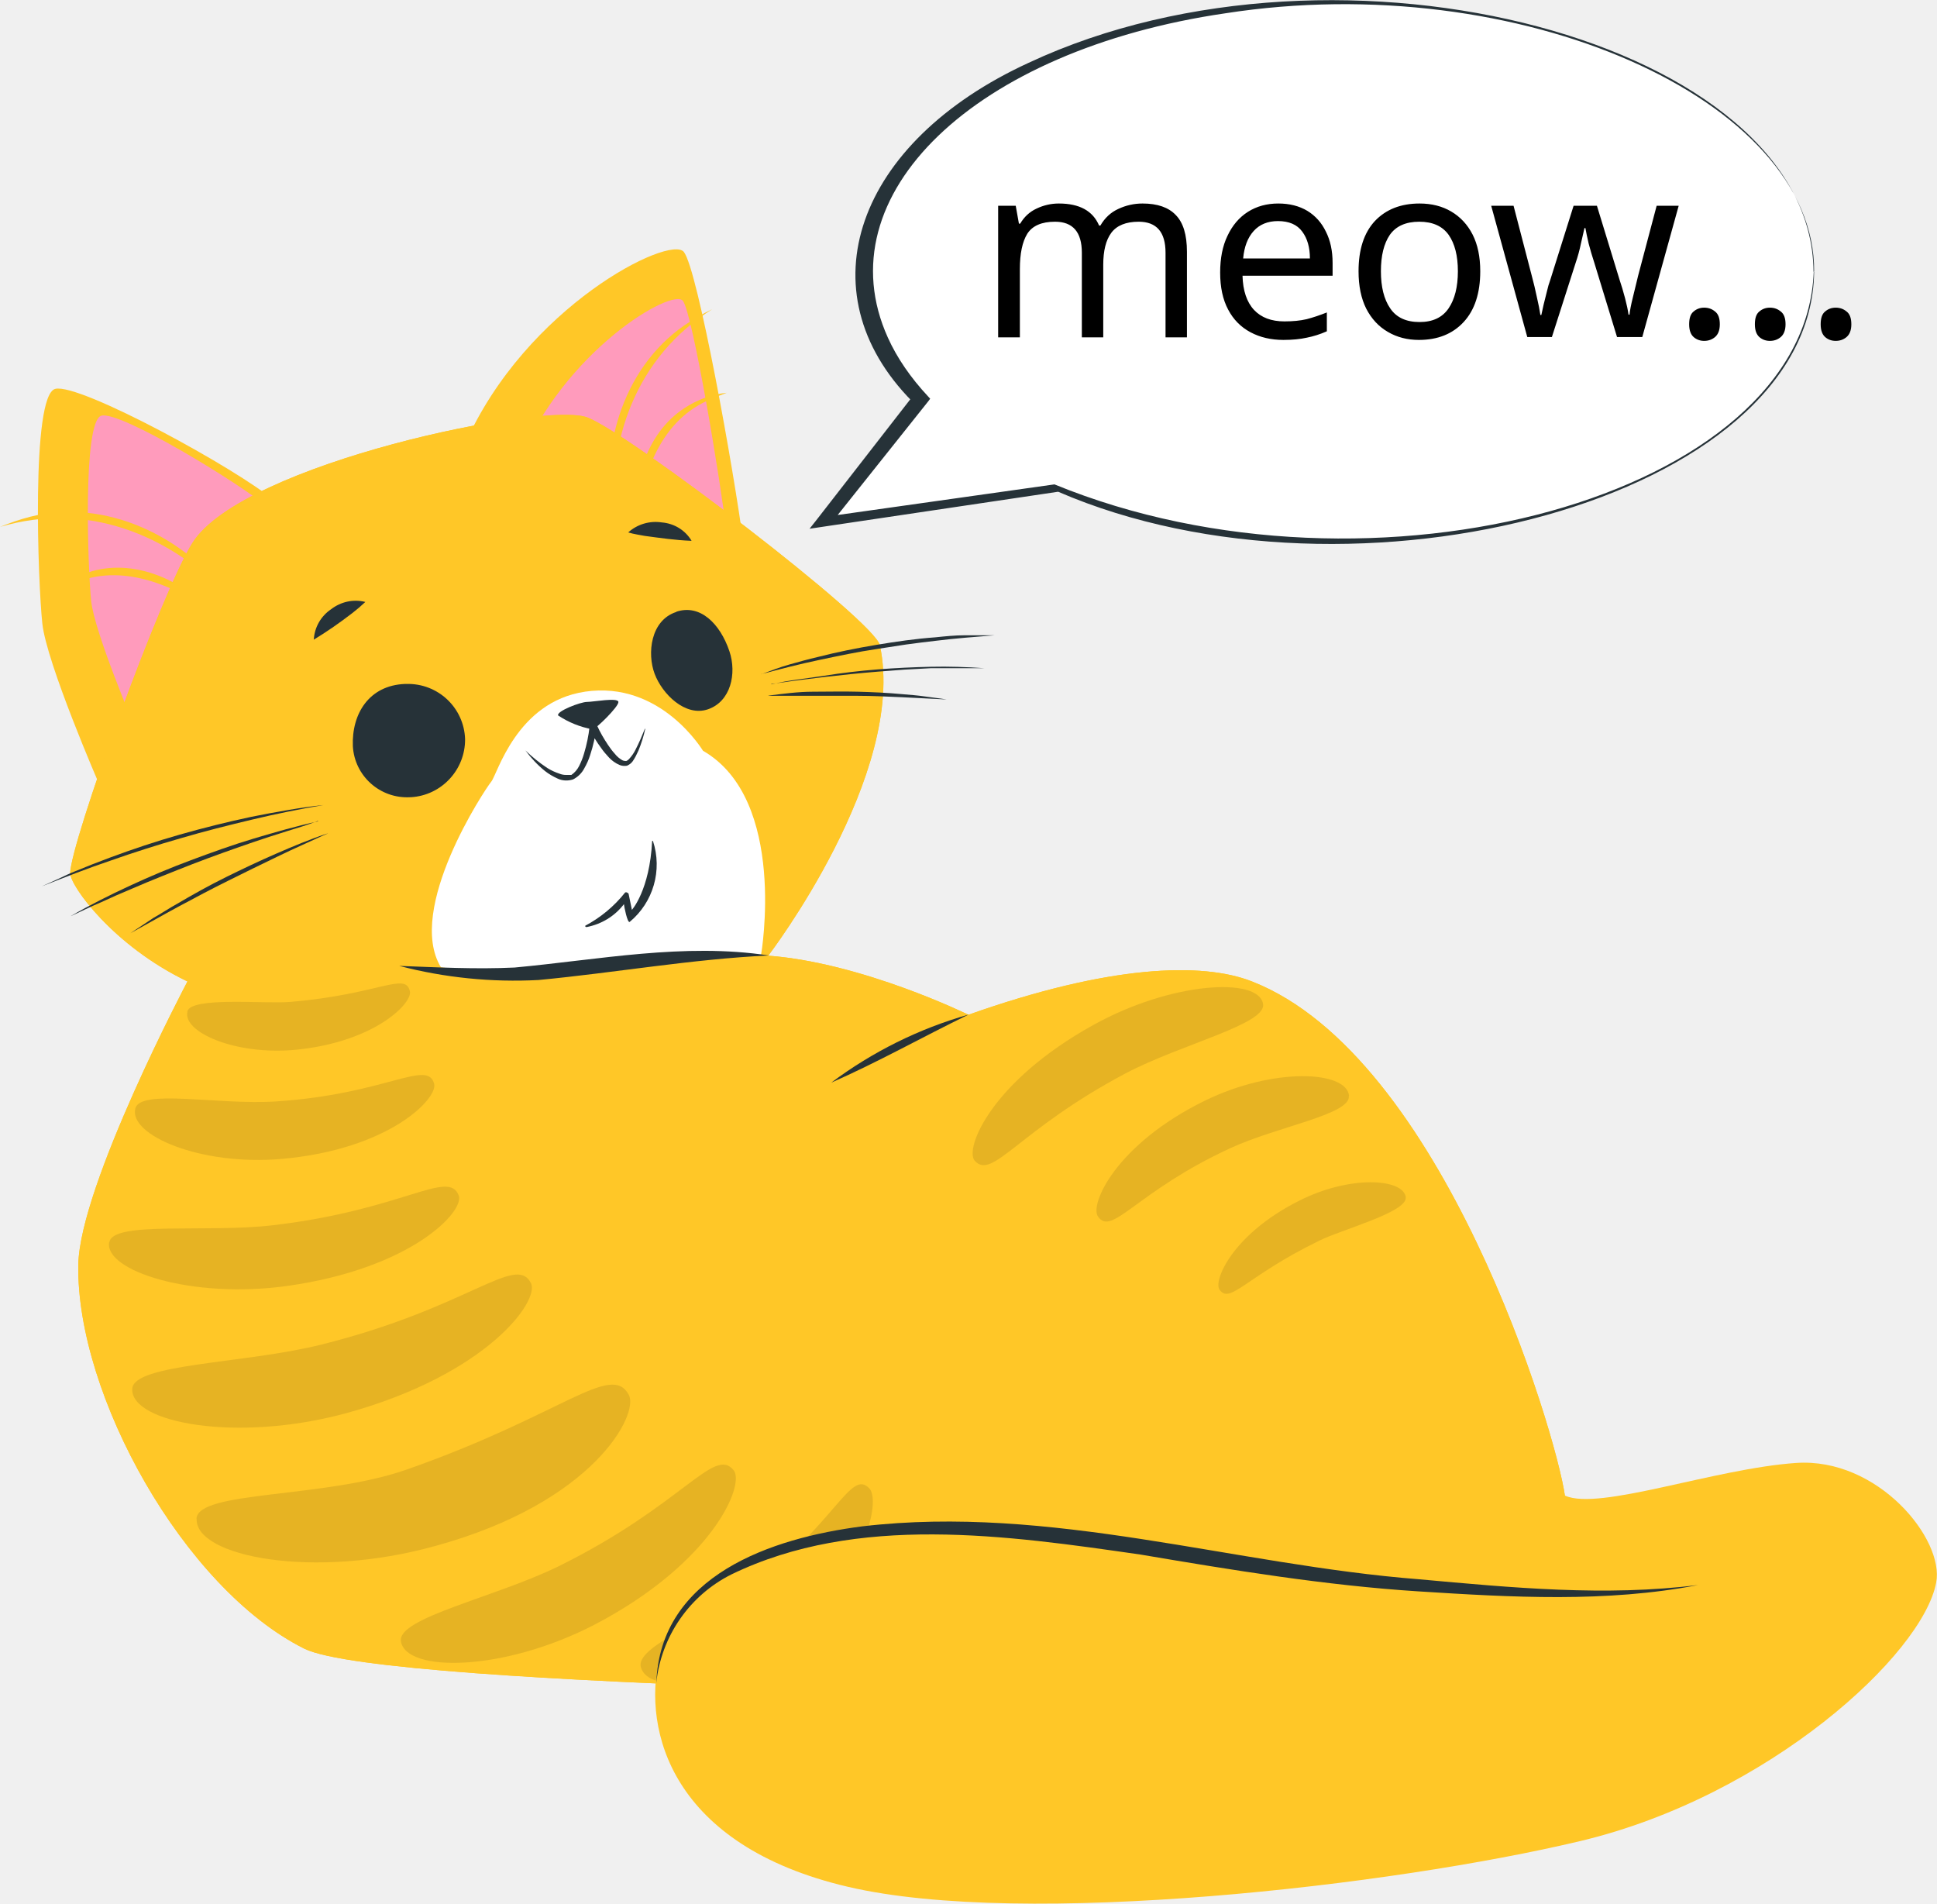
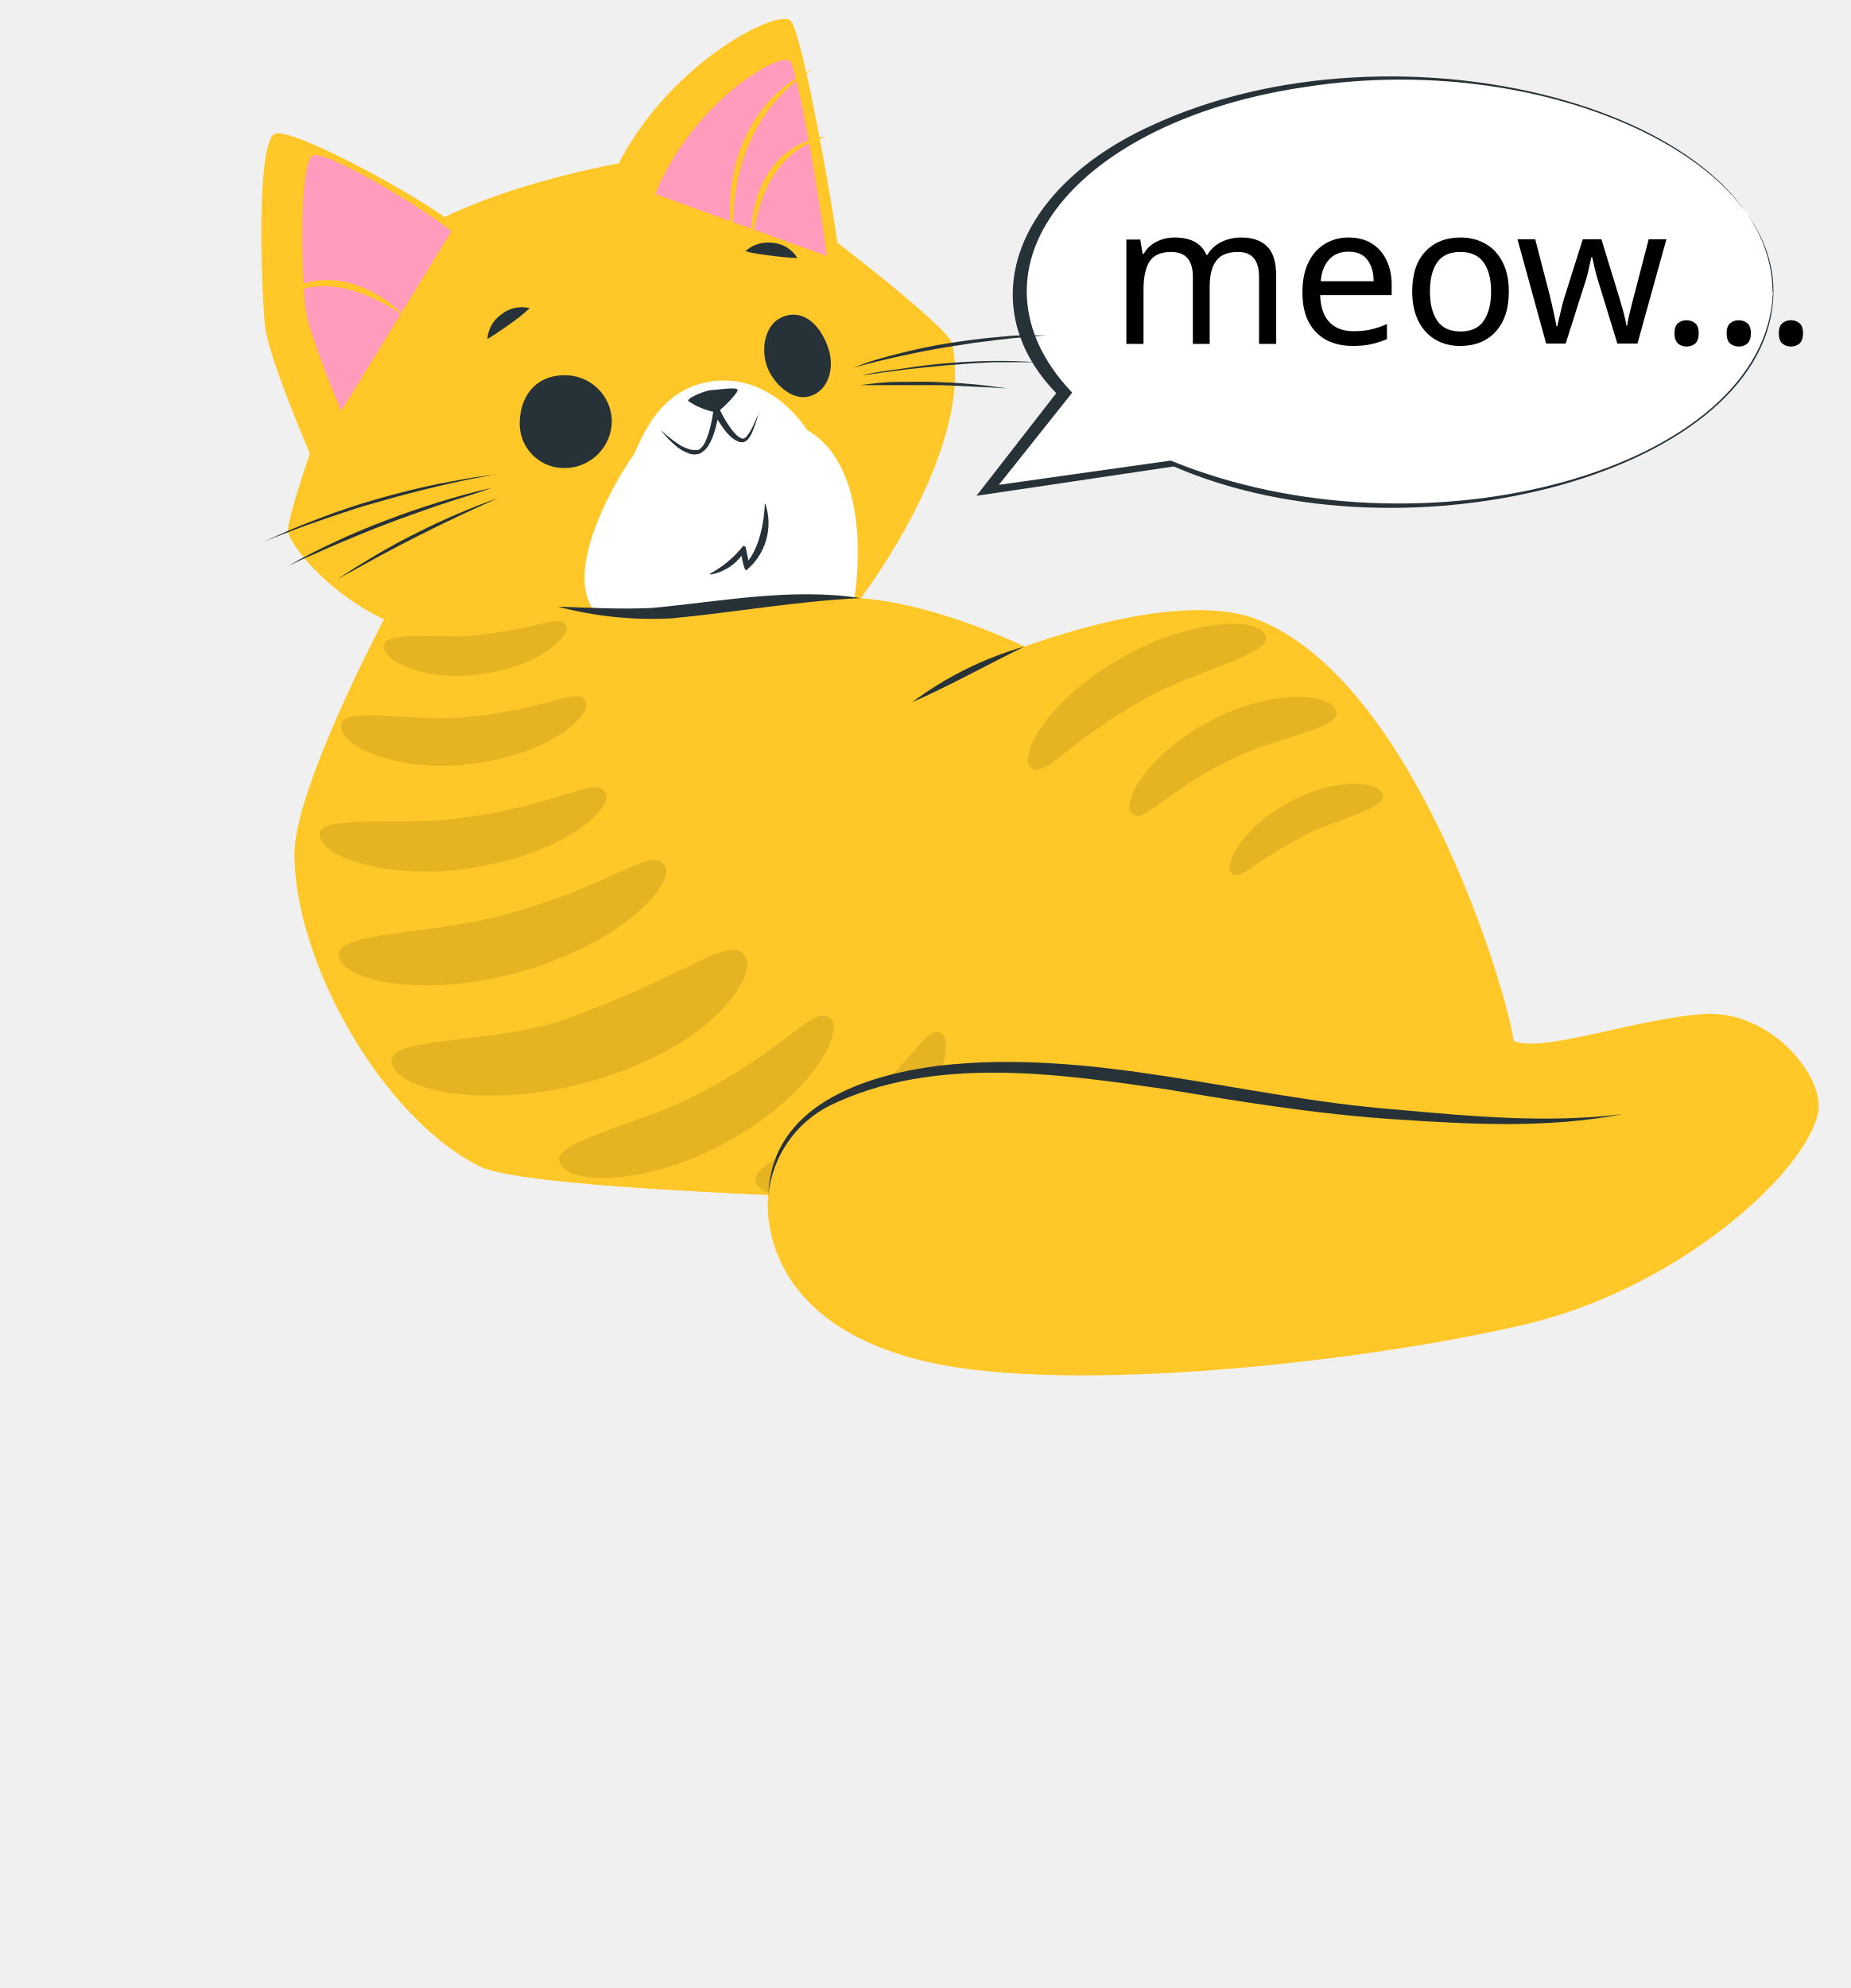
- <svg xmlns="http://www.w3.org/2000/svg" id="Layer_2" viewBox="0 0 94.75 93.1">
+ <svg xmlns="http://www.w3.org/2000/svg" id="Layer_2" viewBox="0 0 97.86 105.1">
  <defs>
-     <style>.cls-1{fill:#fff;}.cls-2{font-family:IndieFlower, 'Indie Flower';font-size:12px;}.cls-3{fill:#ff9bbc;}.cls-4{fill:#ffc727;}.cls-5{isolation:isolate;opacity:.1;}.cls-6{fill:#263238;}</style>
+     <style>.cls-1{fill:#fff;}.cls-2{fill:#ff9bbc;}.cls-3{fill:#ffc727;}.cls-4{font-family:IndieFlower, 'Indie Flower';font-size:10.29px;}.cls-5{fill:none;}.cls-6{isolation:isolate;opacity:.1;}.cls-7{fill:#263238;}</style>
  </defs>
  <g id="Layer_1-2">
-     <g id="cat_hover">
-       <path class="cls-4" d="m36.37,26.61c-.46-3.54-2.24-13.44-2.92-14.29s-7.73,2.67-10.7,9.39l13.62,4.9Z" />
-       <path class="cls-3" d="m35.58,26.33c-.34-2.9-1.69-10.93-2.17-11.61s-5.84,2.42-8.05,7.92l10.22,3.69Z" />
-       <path class="cls-4" d="m31.12,25.83c-.22-2.16.47-4.64,2.36-5.87.62-.41,1.33-.67,2.07-.75-.17.07-.34.13-.51.19-.17.05-.34.12-.49.22-2.34,1.09-3.2,3.78-3.43,6.19v.03Z" />
-       <path class="cls-4" d="m30.04,25.77c-.81-3.57.35-7.73,3.44-9.86.43-.29.89-.56,1.36-.79-3.73,2.35-5.15,6.39-4.8,10.65Z" />
-       <path class="cls-4" d="m13.41,24.48c-1.72-1.49-9.52-5.77-10.71-5.46s-.84,9.54-.63,11.47c.2,1.93,2.8,7.91,2.8,7.91l8.55-13.91Z" />
-       <path class="cls-3" d="m13.17,24.86c-1.37-1.18-7.28-4.78-8.21-4.53s-.66,7.55-.5,9.07c.16,1.52,2.14,6.18,2.14,6.18l6.57-10.72Z" />
-       <path class="cls-4" d="m10.5,30.03c-1.96-1.41-4.56-2.53-6.91-1.49-.17.06-.33.13-.49.22-.16.09-.31.18-.48.26.54-.51,1.19-.88,1.9-1.09,2.18-.6,4.48.51,5.97,2.09h0Z" />
-       <path class="cls-4" d="m11.2,29.17c-2.99-3.07-6.97-4.65-11.2-3.4.49-.2.98-.37,1.49-.5,3.64-.92,7.53.95,9.7,3.9Z" />
-       <path class="cls-4" d="m3.44,42.72c0,.61,2.1,3.54,5.73,5.28,0,0-5.27,9.97-5.34,13.86-.1,6.35,5.15,15.82,11.05,18.77,3.94,1.97,42.83,2.38,44.67,2.38s17.31-7.66,17-9.85c-.44-3.14-5.97-21.51-15.31-25.16-2.44-.96-6.99-.81-13.87,1.63,0,0-5.16-2.54-9.79-2.89,0,0,6.8-8.89,5.46-15.18-.25-1.19-12.21-10.33-14.3-11.14s-16.85,2.24-19.32,6.12c-1.52,2.4-5.97,14.65-5.99,16.19Z" />
-       <path class="cls-4" d="m3.44,42.72c0,.61,2.1,3.54,5.73,5.28,0,0-5.27,9.97-5.34,13.86-.1,6.35,5.15,15.82,11.05,18.77,3.94,1.97,42.83,2.38,44.67,2.38s17.31-7.66,17-9.85c-.44-3.14-5.97-21.51-15.31-25.16-2.44-.96-6.99-.81-13.87,1.63,0,0-5.16-2.54-9.79-2.89,0,0,6.8-8.89,5.46-15.18-.25-1.19-12.21-10.33-14.3-11.14s-16.85,2.24-19.32,6.12c-1.52,2.4-5.97,14.65-5.99,16.19Z" />
-       <path class="cls-6" d="m47.38,49.62c-2.24,1.09-4.48,2.35-6.72,3.33,2.02-1.51,4.29-2.64,6.72-3.33Z" />
-       <path class="cls-5" d="m9.17,49.47c-.26,1,2.34,2.16,5.32,1.87,3.88-.39,5.7-2.3,5.56-2.86-.22-.96-1.49.15-5.84.52-1.25.11-4.86-.27-5.05.47Z" />
-       <path class="cls-5" d="m6.62,54.21c-.34,1.29,3.16,2.82,7.16,2.47,5.23-.46,7.62-2.93,7.46-3.66-.31-1.25-2.34.5-7.76.85-2.81.18-6.61-.63-6.86.34Z" />
-       <path class="cls-5" d="m5.34,60.75c-.25,1.4,4.05,2.8,8.73,2.14,6.08-.86,8.66-3.65,8.37-4.42-.5-1.31-2.7.7-9.06,1.45-3.26.39-7.85-.22-8.03.83Z" />
-       <path class="cls-5" d="m68.77,58.57c-.11-.95-2.76-1.1-5.23.16-3.25,1.63-4.19,3.9-3.89,4.34.52.75,1.28-.64,4.9-2.4,1.04-.52,4.29-1.39,4.21-2.1Z" />
-       <path class="cls-5" d="m65.99,53.59c-.13-1.23-3.69-1.4-7.05.24-4.37,2.14-5.65,5.09-5.23,5.67.68.99,1.87-1.22,6.46-3.34,2.34-1.08,5.92-1.65,5.81-2.57Z" />
-       <path class="cls-5" d="m61.78,49.08c-.25-1.3-4.48-1.07-8.3,1.05-5.01,2.77-6.31,6.06-5.8,6.64.87.97,2.12-1.49,7.39-4.28,2.72-1.43,6.93-2.41,6.71-3.4Z" />
-       <path class="cls-5" d="m31.35,81.55c.42,1.36,4.08.93,7.12-1.49,3.96-3.15,4.6-6.68,4.06-7.26-.92-.99-1.62,1.69-5.82,4.85-2.16,1.63-5.67,2.89-5.36,3.9Z" />
-       <path class="cls-5" d="m6.47,67.93c-.08,1.66,5.11,2.64,10.45,1.19,6.93-1.9,9.5-5.52,9.05-6.37-.75-1.45-3.04,1.22-10.29,3.02-3.75.93-9.14.92-9.21,2.15Z" />
-       <path class="cls-5" d="m19.61,80.27c.25,1.55,5.03,1.49,9.47-.81,5.78-3.02,7.37-6.84,6.81-7.55-.96-1.2-2.46,1.67-8.54,4.68-3.13,1.54-7.89,2.52-7.74,3.67Z" />
-       <path class="cls-5" d="m9.62,74.28c-.09,1.85,5.72,2.99,11.67,1.33,7.76-2.12,9.98-6.45,9.47-7.39-.87-1.62-3.24.98-10.86,3.65-4.06,1.43-10.22,1.02-10.29,2.41Z" />
-       <path class="cls-4" d="m76.56,73.15c1.67.75,7.28-1.32,11.29-1.6s7.27,3.73,6.86,5.85c-.66,3.52-8.21,10.45-17.4,12.64-9.19,2.19-27.19,4.26-35.83,2.24-8.64-2.02-10.05-7.64-9.23-11.2,1.03-4.52,7.52-6.94,16.42-6.19,5.89.5,16.16,2.29,22.18,2.63l5.7-4.37Z" />
-       <path class="cls-6" d="m32.1,82.32c.19-5.28,5.65-7.1,10.08-7.67,9.21-1.08,18.15,1.88,27.25,2.59,4.52.41,9.1.85,13.63.28-4.48.87-9.14.6-13.68.31s-9.1-1.04-13.59-1.8c-6.54-.94-13.86-2.01-20.01.97-2.06,1.03-3.44,3.04-3.68,5.32h0Z" />
-       <path class="cls-1" d="m28.61,33.83c-3.35.5-4.28,4.04-4.58,4.4s-4.2,6.23-2.46,9.08c1.37.17,2.74.24,4.12.22,1.87-.07,8.92-.91,11.54-.84,0,0,1.31-7.58-2.84-9.97-.01,0-2.05-3.45-5.79-2.89Z" />
-       <path class="cls-6" d="m37.6,46.73c-3.79.18-7.46.84-11.26,1.2-2.29.12-4.59-.11-6.81-.69,1.9.07,3.73.17,5.64.08,4.12-.38,8.29-1.22,12.44-.59h0Z" />
-       <path class="cls-6" d="m33.08,29.92c1.16-.39,2.14.57,2.6,1.93.37,1.1.06,2.46-1.05,2.84s-2.24-.75-2.61-1.74-.2-2.61,1.06-3.02Z" />
-       <path class="cls-6" d="m19.81,33.45c-1.76.07-2.61,1.46-2.55,3.04.08,1.46,1.33,2.58,2.8,2.5.01,0,.03,0,.04,0,1.5-.09,2.66-1.34,2.65-2.84-.05-1.54-1.33-2.74-2.87-2.7-.02,0-.04,0-.07,0Z" />
-       <path class="cls-6" d="m27.3,34.99c.51.34,1.08.57,1.69.68.14,0,1.28-1.11,1.26-1.34s-1.23,0-1.54,0-1.49.45-1.41.66Z" />
-       <path class="cls-6" d="m31.55,35.63c-.14.35-.29.7-.46,1.03-.08.16-.18.31-.3.44-.04.05-.1.1-.16.12-.06,0-.13-.01-.19-.04-.14-.08-.27-.19-.37-.32-.12-.13-.23-.28-.33-.43-.2-.3-.39-.62-.54-.96l-.29-.6-.07.67c-.05.44-.14.88-.27,1.31-.06.21-.14.41-.24.61-.09.18-.22.33-.38.44h-.27c-.1,0-.21-.02-.31-.06-.21-.07-.41-.16-.6-.28-.38-.25-.74-.54-1.07-.86.28.38.6.72.96,1.01.19.15.4.27.62.37.23.11.5.12.75.04.24-.12.43-.31.55-.54.12-.21.22-.43.29-.66.15-.45.25-.91.31-1.38l-.37.06c.17.35.37.68.6.99.11.16.24.31.38.46.14.15.32.28.51.36.11.05.24.06.37.04.11-.05.21-.12.28-.22.11-.16.2-.34.28-.52.14-.34.25-.69.33-1.05Z" />
-       <path class="cls-6" d="m37.24,32.97c.93-.25,1.87-.49,2.82-.69s1.89-.4,2.84-.54l1.43-.22c.48-.06.96-.13,1.44-.18.96-.12,1.92-.19,2.89-.27h-1.46c-.49,0-.97.05-1.45.1-.97.07-1.93.21-2.89.37s-1.91.35-2.85.59c-.47.11-.94.24-1.4.37s-.93.31-1.38.48Z" />
-       <path class="cls-6" d="m37.73,33.45l1.3-.18,1.3-.16c.87-.1,1.73-.19,2.6-.26l1.31-.1,1.3-.07h2.62c-.87-.06-1.75-.09-2.62-.07s-1.75.06-2.62.13-1.74.17-2.61.31-1.72.21-2.58.42Z" />
-       <path class="cls-6" d="m37.59,34.03h4.36c.72,0,1.46.04,2.18.07l2.18.11c-.36-.06-.75-.1-1.08-.15s-.75-.08-1.09-.11c-.75-.07-1.45-.1-2.18-.12s-1.46,0-2.19,0-1.46.1-2.18.19Z" />
-       <path class="cls-6" d="m15.85,39.37c-.6.06-1.19.15-1.78.25s-1.19.21-1.78.33c-1.18.25-2.34.54-3.5.87s-2.3.71-3.43,1.13c-.57.21-1.12.43-1.68.66-.28.11-.55.24-.82.37l-.82.37c1.12-.44,2.24-.88,3.37-1.26.57-.2,1.13-.39,1.7-.57s1.15-.36,1.72-.52c1.15-.34,2.31-.63,3.48-.91s2.34-.52,3.53-.72Z" />
-       <path class="cls-6" d="m15.56,40.17c-1.06.23-2.1.53-3.14.84s-2.06.68-3.08,1.06-2.02.8-2.99,1.25-1.95.94-2.9,1.49c.49-.22.98-.47,1.49-.68l.75-.34.75-.32c.5-.22,1-.42,1.49-.62s1.01-.4,1.49-.59c1.01-.39,2.03-.75,3.05-1.1.51-.17,1.02-.34,1.54-.5s1.02-.31,1.54-.51Z" />
-       <path class="cls-6" d="m16.03,40.76c-.86.28-1.69.63-2.52.99s-1.65.75-2.46,1.15-1.6.84-2.38,1.3c-.4.22-.75.46-1.16.69l-1.13.75c.79-.43,1.57-.88,2.37-1.31s1.59-.85,2.4-1.25,1.61-.8,2.43-1.19c.4-.19.81-.39,1.22-.57s.82-.38,1.24-.56Z" />
-       <path class="cls-6" d="m33.83,26.45c-.31-.52-.85-.85-1.46-.9-.59-.09-1.2.09-1.64.49.3.09.56.12.81.17.75.1,1.49.21,2.28.24h0Z" />
-       <path class="cls-6" d="m15.34,31.29c.66-.4,1.29-.84,1.9-1.31.22-.17.43-.35.63-.54-.59-.15-1.2-.01-1.68.36-.5.34-.81.89-.84,1.49Z" />
-       <path class="cls-6" d="m28.62,45.28c.75-.4,1.42-.95,1.95-1.62.04-.05.16,0,.18.06l.16.78s.87-.96.99-3.37h.04c.47,1.43.02,3-1.14,3.96-.11.06-.27-.75-.28-.87-.45.59-1.1.98-1.82,1.12-.04.01-.1-.03-.06-.05Z" />
-       <g id="Meow_speech_bubble">
-         <path class="cls-1" d="m88.74,13.29c.01,7.28-10.37,13.18-23.19,13.19-5,0-9.87-.91-13.88-2.61l-11.38,1.65,4.74-6.02c-1.8-1.9-2.73-4.03-2.73-6.19,0-7.28,10.39-13.19,23.21-13.19,12.83,0,23.23,5.9,23.23,13.18h0s-.03-.01-.03-.01Z" />
-         <path class="cls-6" d="m88.74,13.29c-.12,11.14-22.51,17.02-36.98,10.76l-11.36,1.69-.8.12.34-.43,4.68-6.02v.22c-5.34-5.4-2.73-12.69,5.7-16.56,15.26-7.14,38.34-1,38.39,10.23h.04Zm0,0c.07-8.43-14.46-14.87-28.8-12.64-12.27,1.79-19.66,8.89-16.51,15.86.45,1,1.12,1.97,1.97,2.88l.1.11-.08.11-4.78,6-.46-.31,11.4-1.61c15.53,6.37,36.75.6,37.14-10.41h.03Z" />
-         <text class="cls-2" transform="translate(47.81 16.5)">
-           <tspan x="0" y="0">meow...</tspan>
-         </text>
-       </g>
+     <g id="Meow_speech_bubble">
+       <path class="cls-1" d="m93.77,15.43c0,6.24-8.89,11.3-19.88,11.31-4.29,0-8.46-.78-11.9-2.23l-9.75,1.42,4.07-5.16c-1.54-1.63-2.34-3.46-2.34-5.31,0-6.24,8.91-11.31,19.9-11.31,11,0,19.92,5.06,19.92,11.3h0s-.02-.01-.02-.01Z" />
+       <path class="cls-7" d="m93.77,15.43c-.1,9.55-19.3,14.6-31.71,9.23l-9.74,1.45-.69.1.29-.37,4.01-5.16v.19c-4.58-4.63-2.34-10.88,4.88-14.2,13.09-6.13,32.87-.86,32.91,8.77h.03Zm0,0c.06-7.23-12.39-12.75-24.7-10.84-10.52,1.53-16.86,7.62-14.16,13.6.39.86.96,1.69,1.69,2.47l.09.09-.07.1-4.1,5.15-.4-.27,9.78-1.38c13.31,5.46,31.51.51,31.84-8.92h.02Z" />
+       <text class="cls-4" transform="translate(58.68 18.18)">
+         <tspan x="0" y="0">meow...</tspan>
+       </text>
    </g>
+     <path class="cls-3" d="m15.23,28.06c0,.54,1.86,3.14,5.08,4.68,0,0-4.67,8.84-4.73,12.29-.09,5.63,4.56,14.02,9.79,16.63,3.49,1.75,37.96,2.11,39.59,2.11s15.34-6.79,15.07-8.73c-.39-2.78-5.29-19.07-13.57-22.29-2.16-.85-6.19-.71-12.29,1.44,0,0-4.57-2.25-8.67-2.56,0,0,6.03-7.88,4.84-13.46-.22-1.06-10.82-9.16-12.68-9.88s-14.93,1.98-17.12,5.42c-1.35,2.12-5.29,12.98-5.31,14.35Z" />
+     <path class="cls-3" d="m15.23,28.06c0,.54,1.86,3.14,5.08,4.68,0,0-4.67,8.84-4.73,12.29-.09,5.63,4.56,14.02,9.79,16.63,3.49,1.75,37.96,2.11,39.59,2.11s15.34-6.79,15.07-8.73c-.39-2.78-5.29-19.07-13.57-22.29-2.16-.85-6.19-.71-12.29,1.44,0,0-4.57-2.25-8.67-2.56,0,0,6.03-7.88,4.84-13.46-.22-1.06-10.82-9.16-12.68-9.88s-14.93,1.98-17.12,5.42c-1.35,2.12-5.29,12.98-5.31,14.35Z" />
+     <path class="cls-7" d="m29.74,19.84c-1.56.06-2.31,1.29-2.26,2.69.07,1.29,1.18,2.29,2.48,2.21.01,0,.02,0,.04,0,1.33-.08,2.36-1.19,2.35-2.51-.04-1.36-1.18-2.43-2.54-2.39-.02,0-.04,0-.06,0Z" />
+     <path class="cls-7" d="m25.77,17.93c.58-.36,1.14-.75,1.68-1.16.19-.15.38-.31.56-.48-.52-.13-1.07-.01-1.49.32-.44.3-.72.79-.75,1.32Z" />
+     <path class="cls-3" d="m44.41,13.78c-.4-3.14-1.98-11.91-2.59-12.67s-6.85,2.37-9.49,8.32l12.07,4.35Z" />
+     <path class="cls-2" d="m43.71,13.53c-.3-2.57-1.5-9.69-1.93-10.29s-5.18,2.14-7.13,7.02l9.06,3.27Z" />
+     <path class="cls-3" d="m39.76,13.09c-.2-1.91.42-4.11,2.09-5.21.55-.37,1.18-.59,1.83-.66-.15.06-.3.12-.45.17-.15.05-.3.11-.44.19-2.07.97-2.84,3.35-3.04,5.48v.03Z" />
+     <path class="cls-3" d="m38.81,13.03c-.71-3.16.31-6.85,3.05-8.74.39-.26.79-.49,1.2-.7-3.31,2.08-4.56,5.66-4.25,9.44Z" />
+     <path class="cls-3" d="m24.06,11.9c-1.53-1.32-8.43-5.11-9.49-4.84s-.74,8.45-.56,10.16c.18,1.71,2.48,7.01,2.48,7.01l7.57-12.33Z" />
+     <path class="cls-2" d="m23.86,12.23c-1.21-1.05-6.45-4.23-7.28-4.02s-.59,6.69-.44,8.04c.15,1.35,1.9,5.48,1.9,5.48l5.82-9.5Z" />
+     <path class="cls-3" d="m21.49,16.81c-1.73-1.25-4.04-2.24-6.13-1.32-.15.05-.29.12-.43.2-.14.08-.28.16-.42.23.48-.45,1.05-.78,1.68-.97,1.93-.53,3.97.45,5.29,1.85h0Z" />
+     <path class="cls-7" d="m54.17,34.18c-1.98.97-3.97,2.08-5.95,2.95,1.79-1.34,3.81-2.34,5.95-2.95Z" />
+     <path class="cls-6" d="m20.31,34.04c-.23.89,2.08,1.92,4.72,1.65,3.44-.34,5.05-2.04,4.93-2.53-.19-.85-1.32.13-5.17.46-1.11.1-4.31-.24-4.47.42Z" />
+     <path class="cls-6" d="m18.05,38.25c-.3,1.14,2.81,2.5,6.34,2.19,4.63-.41,6.75-2.59,6.62-3.24-.27-1.11-2.07.44-6.88.75-2.49.16-5.86-.56-6.08.3Z" />
+     <path class="cls-6" d="m16.91,44.03c-.22,1.24,3.59,2.48,7.73,1.9,5.39-.76,7.67-3.24,7.42-3.92-.44-1.16-2.39.62-8.03,1.28-2.89.34-6.95-.19-7.12.73Z" />
+     <path class="cls-6" d="m73.13,42.1c-.1-.84-2.45-.97-4.63.14-2.88,1.44-3.71,3.45-3.45,3.85.46.66,1.13-.57,4.35-2.13.92-.46,3.8-1.23,3.73-1.86Z" />
+     <path class="cls-6" d="m70.66,37.69c-.12-1.09-3.27-1.24-6.25.21-3.87,1.9-5.01,4.51-4.63,5.02.6.87,1.65-1.08,5.73-2.96,2.08-.96,5.25-1.46,5.15-2.28Z" />
+     <path class="cls-6" d="m66.94,33.69c-.22-1.15-3.97-.95-7.36.93-4.44,2.45-5.6,5.37-5.14,5.88.77.86,1.88-1.32,6.55-3.8,2.41-1.26,6.15-2.14,5.95-3.02Z" />
+     <path class="cls-6" d="m39.96,62.47c.37,1.2,3.61.83,6.31-1.32,3.51-2.79,4.08-5.92,3.6-6.43-.81-.87-1.44,1.5-5.16,4.3-1.91,1.45-5.03,2.56-4.75,3.45Z" />
+     <path class="cls-6" d="m17.91,50.41c-.07,1.48,4.53,2.34,9.26,1.06,6.15-1.68,8.42-4.89,8.02-5.64-.66-1.28-2.69,1.08-9.12,2.68-3.32.83-8.1.81-8.16,1.91Z" />
+     <path class="cls-6" d="m29.56,61.34c.22,1.37,4.46,1.32,8.4-.71,5.13-2.68,6.54-6.07,6.03-6.69-.85-1.07-2.18,1.48-7.57,4.15-2.77,1.36-6.99,2.23-6.86,3.25Z" />
+     <path class="cls-6" d="m20.71,56.03c-.08,1.64,5.07,2.65,10.35,1.18,6.87-1.88,8.85-5.72,8.4-6.55-.77-1.44-2.87.87-9.63,3.24-3.6,1.26-9.06.91-9.12,2.14Z" />
+     <path class="cls-3" d="m80.04,55.03c1.48.66,6.45-1.17,10.01-1.42s6.44,3.31,6.08,5.19c-.59,3.12-7.28,9.26-15.42,11.2s-24.1,3.78-31.76,1.98c-7.65-1.79-8.9-6.77-8.18-9.92.91-4,6.66-6.15,14.55-5.48,5.22.44,14.32,2.03,19.66,2.33l5.05-3.87Z" />
+     <path class="cls-7" d="m40.63,63.15c.17-4.68,5.01-6.29,8.94-6.8,8.16-.96,16.08,1.67,24.15,2.3,4.01.36,8.06.75,12.08.25-3.97.77-8.1.54-12.13.27s-8.06-.92-12.04-1.59c-5.8-.83-12.29-1.78-17.74.86-1.82.91-3.05,2.69-3.26,4.72h0Z" />
+     <path class="cls-1" d="m37.54,20.18c-2.97.44-3.8,3.58-4.06,3.9s-3.72,5.52-2.18,8.05c1.21.15,2.43.21,3.65.19,1.66-.07,7.91-.81,10.23-.75,0,0,1.16-6.72-2.51-8.84-.01,0-1.82-3.06-5.13-2.56Z" />
+     <path class="cls-7" d="m45.5,31.62c-3.36.16-6.62.75-9.98,1.07-2.03.11-4.07-.1-6.03-.62,1.68.06,3.31.15,4.99.07,3.65-.34,7.35-1.08,11.02-.52h0Z" />
+     <path class="cls-7" d="m41.5,16.71c1.03-.34,1.9.51,2.3,1.71.33.98.05,2.18-.93,2.51s-1.98-.66-2.31-1.54-.18-2.32.94-2.68Z" />
+     <path class="cls-7" d="m36.38,21.2c.45.3.96.51,1.5.6.13,0,1.13-.99,1.12-1.18s-1.09,0-1.36,0-1.32.4-1.25.58Z" />
+     <path class="cls-7" d="m40.14,21.78c-.13.31-.26.62-.41.91-.07.14-.16.27-.26.39-.04.05-.09.08-.15.11-.06,0-.11-.01-.17-.04-.13-.07-.24-.17-.33-.28-.11-.12-.21-.25-.29-.38-.18-.27-.34-.55-.48-.85l-.26-.54-.07.6c-.05.39-.13.78-.24,1.16-.06.19-.13.37-.21.54-.08.16-.19.29-.34.39h-.24c-.09,0-.18-.02-.27-.05-.19-.06-.37-.14-.53-.25-.34-.22-.66-.48-.95-.76.24.33.53.63.85.89.17.13.35.24.55.32.21.1.44.11.66.04.21-.11.38-.28.49-.48.11-.19.19-.38.26-.59.13-.4.22-.81.28-1.22l-.33.05c.15.31.33.6.53.88.1.14.21.28.34.4.13.14.28.24.45.32.1.04.22.06.32.03.1-.04.19-.11.25-.2.1-.14.18-.3.24-.46.12-.3.22-.61.29-.93Z" />
+     <path class="cls-7" d="m45.18,19.42c.83-.22,1.66-.43,2.5-.61s1.67-.35,2.52-.48l1.27-.2c.42-.05.85-.11,1.28-.16.85-.11,1.7-.17,2.56-.24h-1.29c-.43,0-.86.05-1.28.09-.86.07-1.71.19-2.56.32s-1.69.31-2.53.52c-.42.1-.83.21-1.24.33s-.82.27-1.22.42Z" />
+     <path class="cls-7" d="m45.62,19.84l1.15-.16,1.15-.15c.77-.09,1.53-.17,2.3-.23l1.16-.09,1.15-.06h2.32c-.77-.05-1.55-.08-2.32-.07s-1.55.05-2.32.11-1.54.15-2.31.27-1.53.19-2.28.37Z" />
+     <path class="cls-7" d="m45.5,20.36h3.86c.64,0,1.29.04,1.93.07l1.93.1c-.32-.05-.66-.09-.96-.13s-.66-.07-.97-.1c-.66-.06-1.28-.09-1.93-.11s-1.29,0-1.94,0-1.29.09-1.93.17Z" />
+     <path class="cls-7" d="m26.23,25.09c-.53.05-1.06.13-1.58.22s-1.05.19-1.57.29c-1.05.22-2.08.48-3.1.77s-2.04.63-3.04,1.01c-.5.19-.99.38-1.49.59-.24.1-.49.21-.73.32l-.73.33c.99-.39,1.98-.78,2.99-1.12.5-.18,1.01-.34,1.51-.51s1.02-.32,1.53-.46c1.02-.3,2.05-.56,3.08-.81s2.08-.46,3.13-.64Z" />
+     <path class="cls-7" d="m25.97,25.8c-.94.21-1.87.47-2.78.75s-1.83.6-2.73.94-1.79.71-2.65,1.11-1.73.83-2.57,1.32c.44-.2.87-.42,1.32-.6l.66-.3.66-.28c.44-.19.89-.37,1.32-.55s.89-.36,1.32-.52c.89-.34,1.8-.66,2.71-.97.45-.15.91-.3,1.36-.44s.91-.28,1.36-.45Z" />
+     <path class="cls-7" d="m26.38,26.32c-.76.25-1.5.56-2.24.87s-1.46.66-2.18,1.02-1.42.74-2.11,1.15c-.35.2-.66.41-1.03.62l-1.01.66c.7-.38,1.4-.78,2.1-1.16s1.41-.75,2.12-1.11,1.43-.71,2.15-1.05c.36-.17.72-.34,1.08-.5s.73-.34,1.1-.5Z" />
+     <path class="cls-7" d="m42.16,13.64c-.28-.46-.76-.76-1.29-.8-.53-.08-1.06.08-1.46.44.26.08.5.11.72.15.66.09,1.32.19,2.02.21h0Z" />
+     <path class="cls-7" d="m37.54,30.33c.67-.36,1.25-.84,1.73-1.44.03-.05.15,0,.16.05l.14.69s.77-.85.87-2.99h.03c.42,1.27.02,2.66-1.01,3.51-.1.05-.24-.66-.25-.77-.4.52-.97.87-1.61.99-.03.01-.09-.03-.05-.05Z" />
+     <rect class="cls-5" width="97.86" height="105.1" />
  </g>
</svg>
